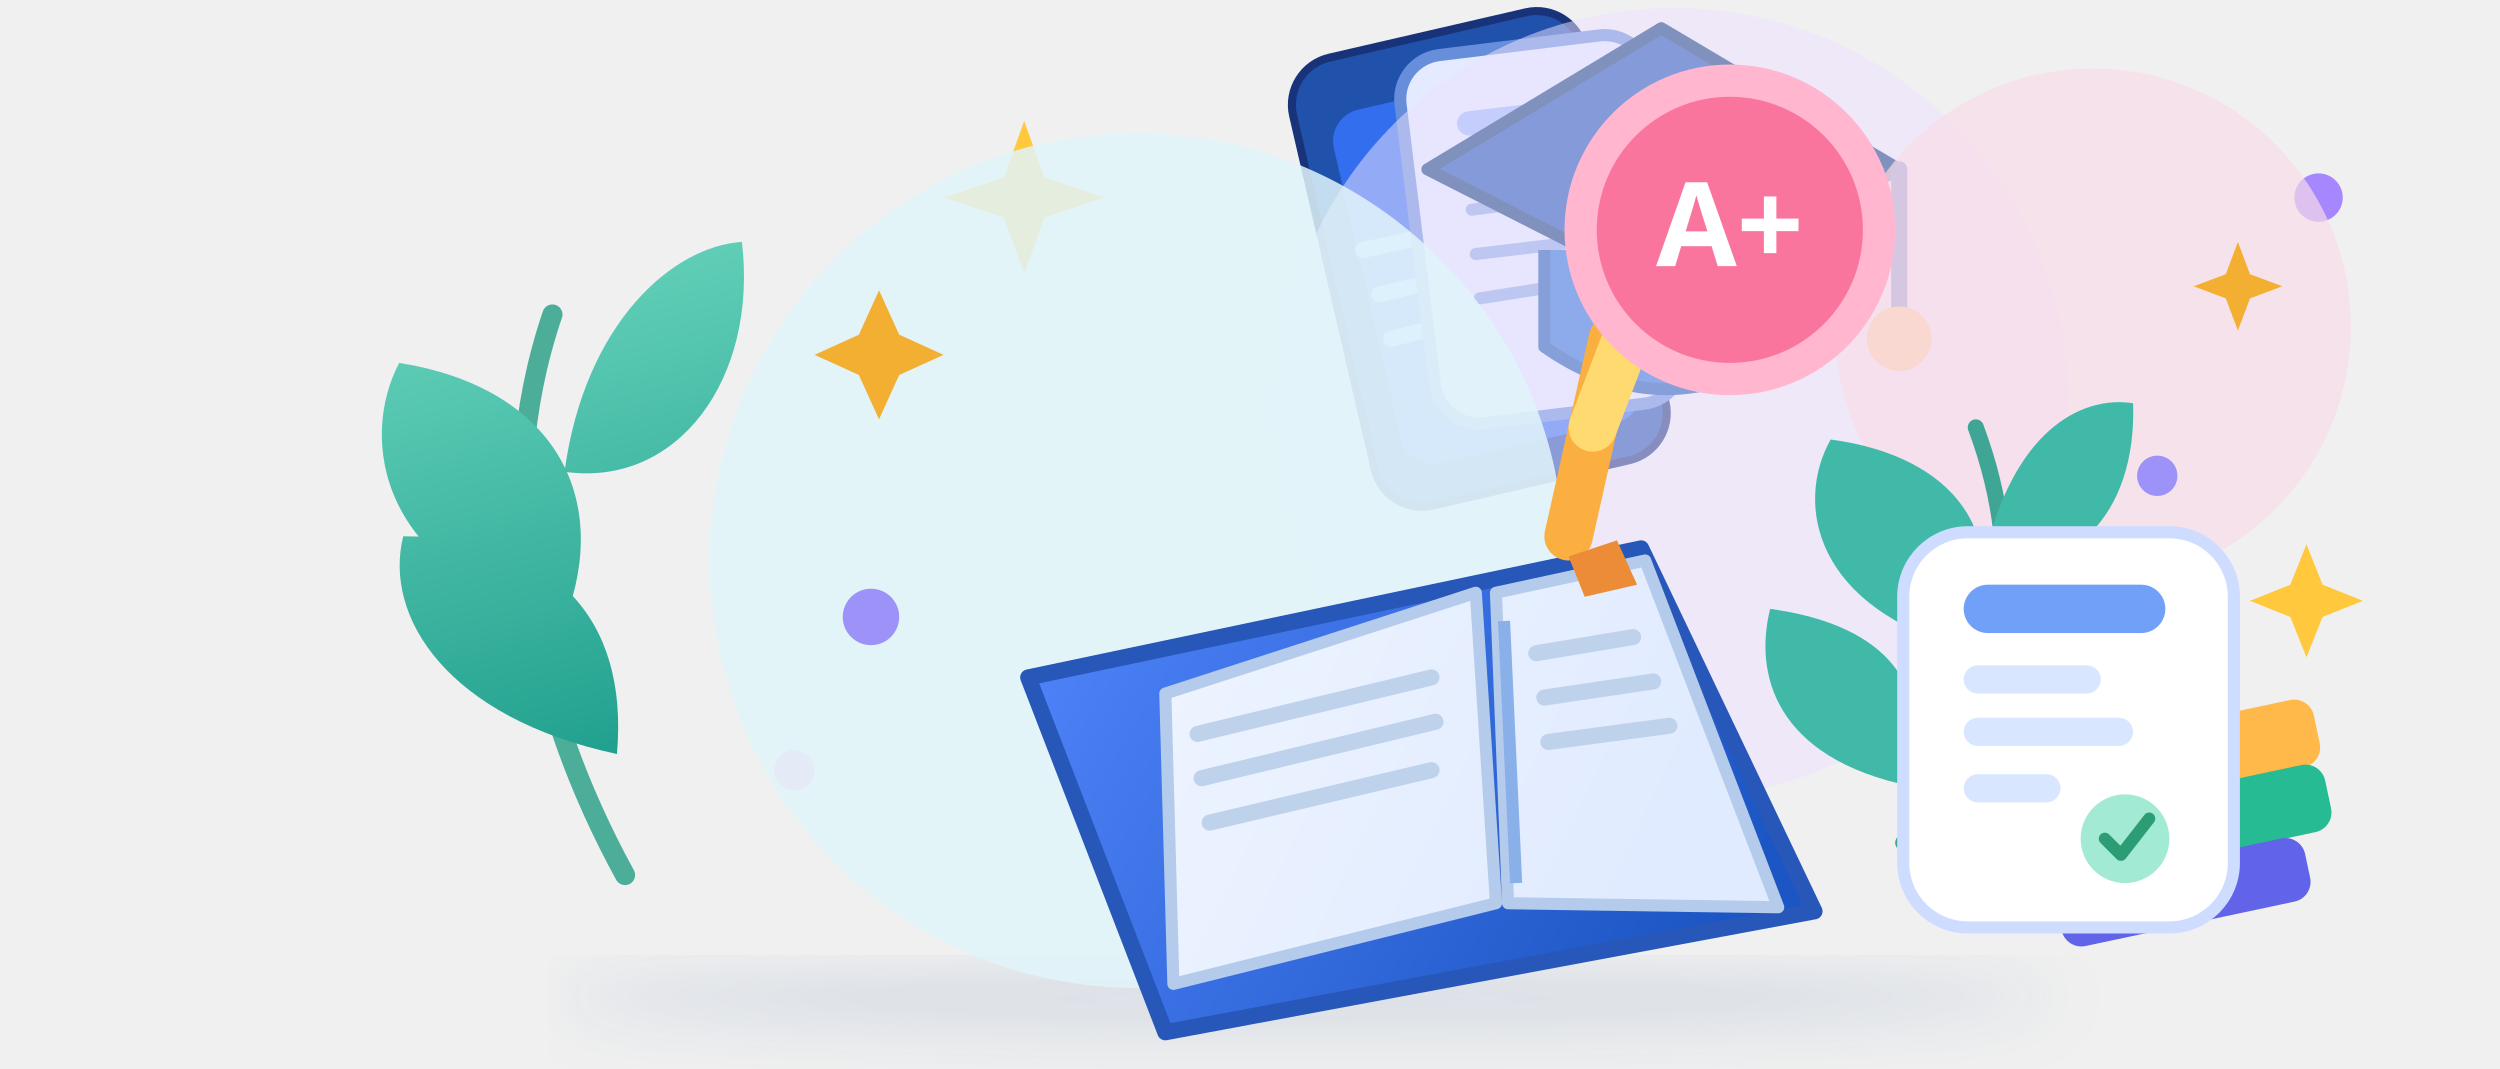
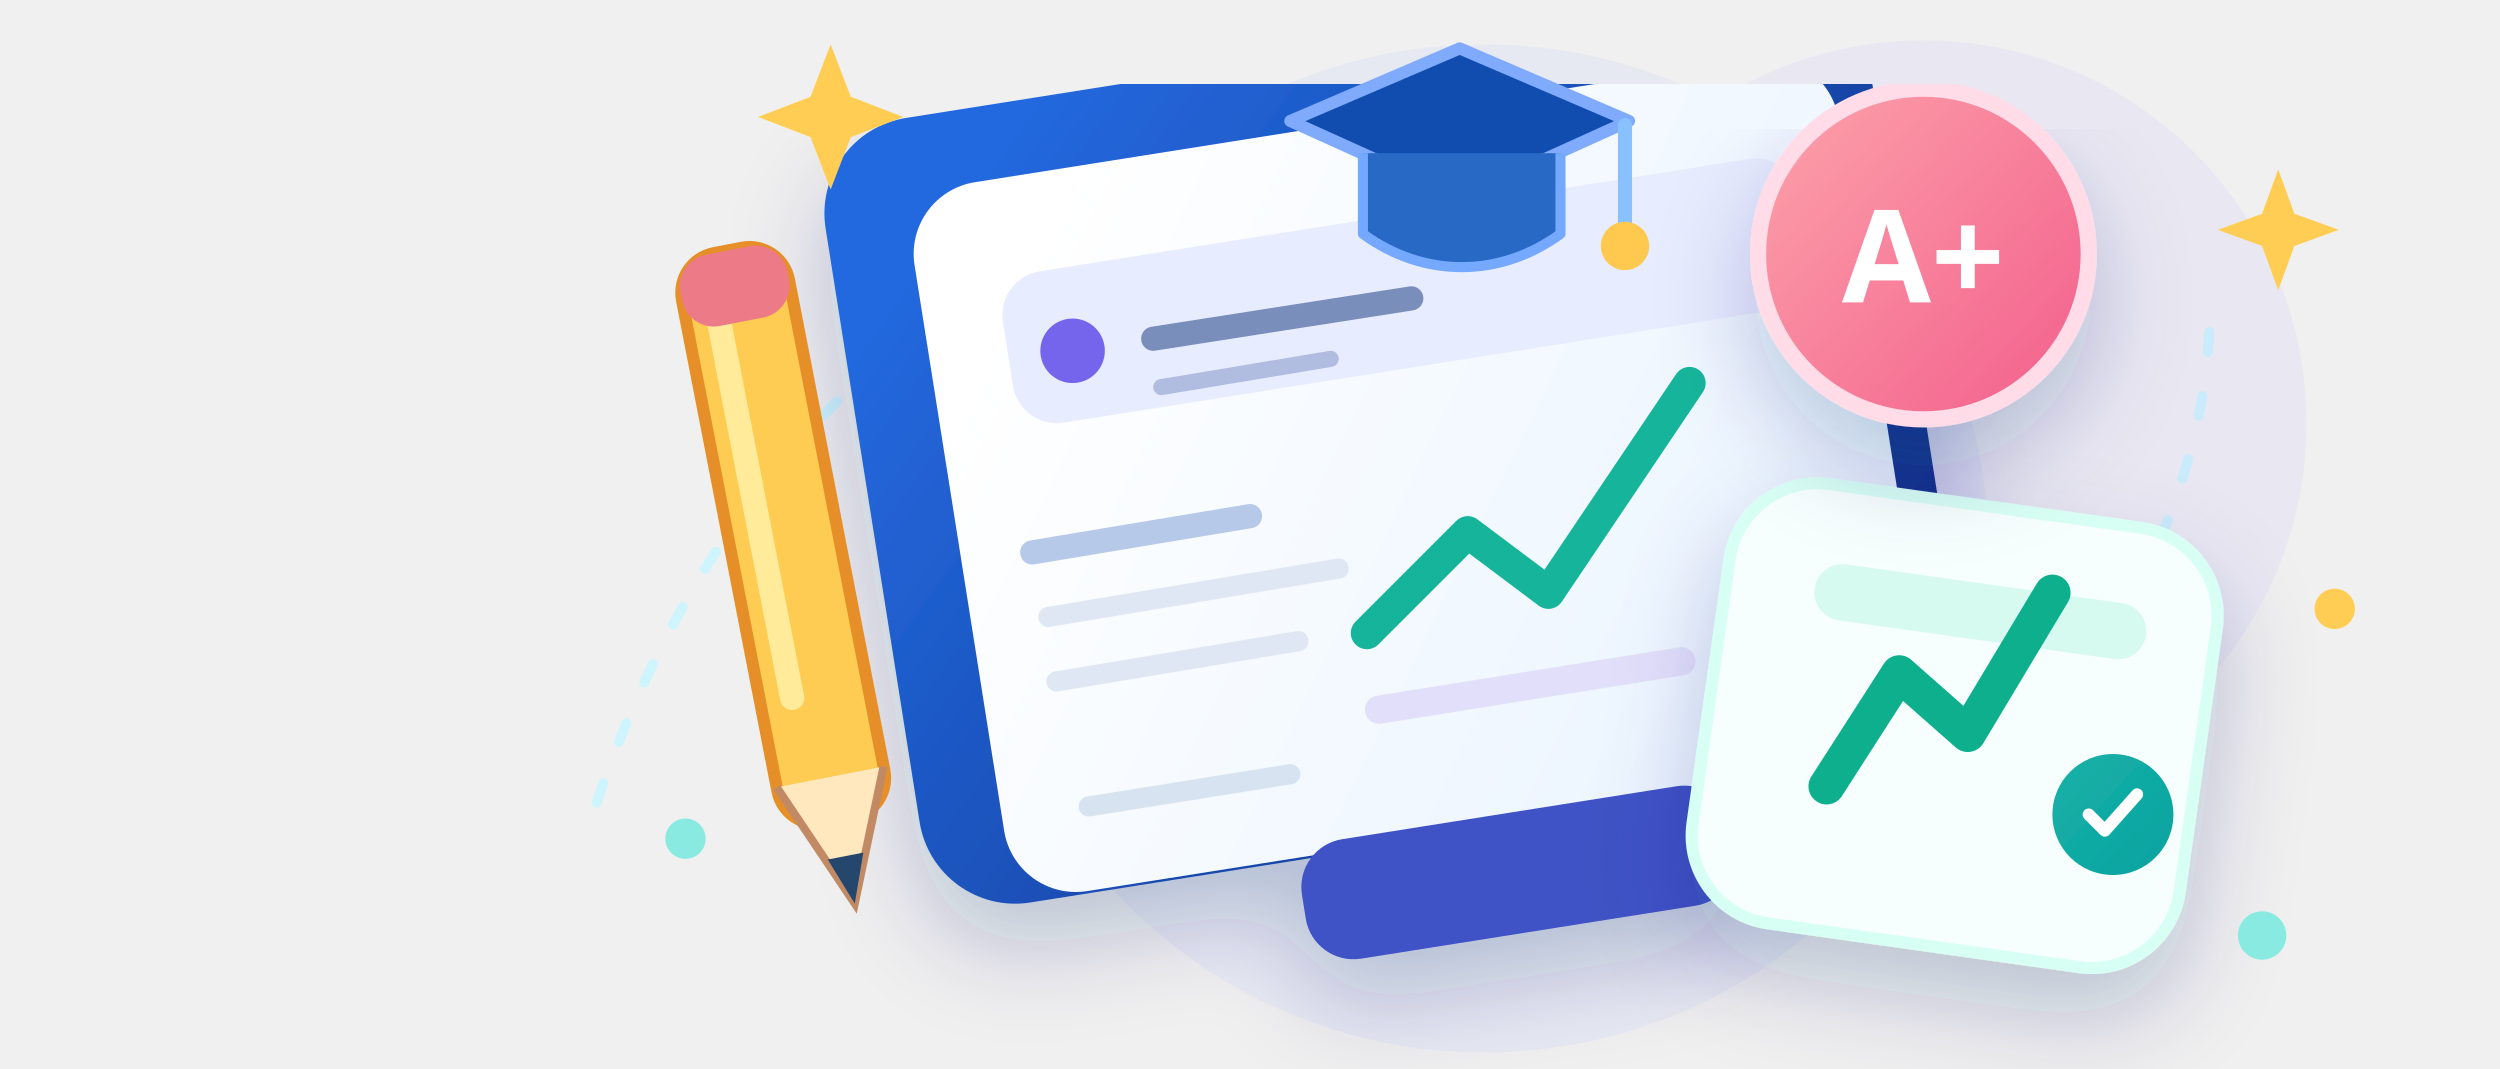
- <svg xmlns="http://www.w3.org/2000/svg" width="620" height="265" viewBox="0 0 620 265" fill="none" role="img" aria-label="Sổ học tập và thành tích học sinh">
+ <svg xmlns="http://www.w3.org/2000/svg" width="620" height="265" viewBox="0 0 620 265" role="img" aria-label="Academic studio: sách, thành tích và biểu đồ học tập" fill="none">
  <defs>
-     <linearGradient id="paper" x1="130" y1="98" x2="403" y2="229" gradientUnits="userSpaceOnUse">
-       <stop stop-color="#fff" />
-       <stop offset="1" stop-color="#e0ebff" />
+     <linearGradient id="iris" x1="213" y1="13" x2="512" y2="246" gradientUnits="userSpaceOnUse">
+       <stop stop-color="#8478F6" />
+       <stop offset=".52" stop-color="#5655DD" />
+       <stop offset="1" stop-color="#295DBE" />
    </linearGradient>
-     <linearGradient id="blue" x1="243" y1="165" x2="437" y2="253" gradientUnits="userSpaceOnUse">
-       <stop stop-color="#7c9eff" />
-       <stop offset="1" stop-color="#2e62df" />
+     <linearGradient id="sapphire" x1="243" y1="48" x2="438" y2="240" gradientUnits="userSpaceOnUse">
+       <stop stop-color="#2368DE" />
+       <stop offset="1" stop-color="#102E82" />
    </linearGradient>
-     <linearGradient id="cover" x1="253" y1="122" x2="428" y2="227" gradientUnits="userSpaceOnUse">
-       <stop stop-color="#5488ff" />
-       <stop offset="1" stop-color="#1c55c4" />
+     <linearGradient id="paper" x1="251" y1="69" x2="465" y2="218" gradientUnits="userSpaceOnUse">
+       <stop stop-color="#FFFFFF" />
+       <stop offset="1" stop-color="#E6F2FF" />
    </linearGradient>
-     <linearGradient id="leaf" x1="133" y1="55" x2="173" y2="205" gradientUnits="userSpaceOnUse">
-       <stop stop-color="#6ad5bd" />
-       <stop offset="1" stop-color="#159787" />
+     <linearGradient id="mint" x1="428" y1="68" x2="564" y2="191" gradientUnits="userSpaceOnUse">
+       <stop stop-color="#4BE3BE" />
+       <stop offset="1" stop-color="#08A2A0" />
    </linearGradient>
-     <filter id="shadow" x="0" y="0" width="620" height="265">
-       <feGaussianBlur stdDeviation="8" />
+     <linearGradient id="peach" x1="412" y1="0" x2="512" y2="90" gradientUnits="userSpaceOnUse">
+       <stop stop-color="#FFB7B4" />
+       <stop offset="1" stop-color="#F4668F" />
+     </linearGradient>
+     <linearGradient id="gold" x1="165" y1="9" x2="240" y2="89" gradientUnits="userSpaceOnUse">
+       <stop stop-color="#FFDB6A" />
+       <stop offset="1" stop-color="#FF9B38" />
+     </linearGradient>
+     <filter id="shadow" x="145" y="21" width="430" height="250" filterUnits="userSpaceOnUse">
+       <feDropShadow dx="0" dy="11" stdDeviation="12" flood-color="#142771" flood-opacity=".22" />
    </filter>
+     <pattern id="dots" x="0" y="0" width="16" height="16" patternUnits="userSpaceOnUse">
+       <circle cx="1.5" cy="1.5" r="1.5" fill="#D9E7FF" fill-opacity=".7" />
+     </pattern>
  </defs>
-   <g opacity=".98">
-     <rect x="318" y="17" width="74" height="114" rx="12" fill="#1C4FAA" transform="rotate(-13 318 17)" stroke="#142F77" stroke-width="2" />
-     <rect x="329" y="29" width="61" height="90" rx="8" fill="#2E6BEE" transform="rotate(-13 329 29)" />
-     <path d="M338 62l37-8M342 73l30-7M345 84l32-8" stroke="#91D4FF" stroke-width="4" stroke-linecap="round" />
-     <rect x="346" y="15" width="62" height="92" rx="11" fill="#E3EAFF" transform="rotate(-7 346 15)" stroke="#648CD9" stroke-width="3" />
-     <rect x="361" y="28" width="31" height="6" rx="3" fill="#96B6F7" transform="rotate(-7 361 28)" />
-     <path d="M365 52l23-3M366 63l25-3M367 74l19-3" stroke="#8BAAE3" stroke-width="3" stroke-linecap="round" />
-     <path d="m354 42 58-35 59 35-58 30-59-30Z" fill="#104DAE" stroke="#083675" stroke-width="3" stroke-linejoin="round" />
-     <path d="M383 62v24q30 21 61 0V62" fill="#226BD5" stroke="#1455AE" stroke-width="3" stroke-linejoin="round" />
-     <path d="M471 42v40" stroke="#174C9E" stroke-width="4" stroke-linecap="round" />
-     <circle cx="471" cy="84" r="8" fill="#FDBB30" />
-     <rect x="519" y="184" width="55" height="17" rx="5" fill="#FFB846" transform="rotate(-12 519 184)" />
-     <rect x="513" y="202" width="64" height="17" rx="5" fill="#22BA91" transform="rotate(-12 513 202)" />
-     <rect x="509" y="220" width="63" height="16" rx="5" fill="#5E61E9" transform="rotate(-12 509 220)" />
+   <circle cx="368" cy="136" r="125" fill="#A1B6FF" fill-opacity=".12" />
+   <circle cx="477" cy="105" r="95" fill="#B1A9FC" fill-opacity=".12" />
+   <path d="M148 199C182 98 256 45 345 38" stroke="#C8F5FF" stroke-opacity=".85" stroke-width="2.5" stroke-dasharray="5 11" stroke-linecap="round" />
+   <path d="M480 211c38-36 67-83 68-132" stroke="#C2ECFF" stroke-opacity=".8" stroke-width="2.5" stroke-dasharray="5 11" stroke-linecap="round" />
+   <g filter="url(#shadow)">
+     <rect x="201" y="33" width="262" height="197" rx="24" fill="url(#sapphire)" transform="rotate(-9 201 33)" />
+     <rect x="224" y="48" width="232" height="178" rx="18" fill="url(#paper)" transform="rotate(-9 224 48)" />
+     <rect x="247" y="69" width="200" height="38" rx="11" fill="#E8ECFF" transform="rotate(-9 247 69)" />
+     <circle cx="266" cy="87" r="8" fill="#7465ED" />
+     <path d="M286 84l64-10" stroke="#7A8EBC" stroke-width="6" stroke-linecap="round" />
+     <path d="M288 96l42-7" stroke="#B0BCE0" stroke-width="4" stroke-linecap="round" />
+     <path d="m256 137 54-9" stroke="#B6C9E9" stroke-width="6" stroke-linecap="round" />
+     <path d="m260 153 72-12" stroke="#E0E7F4" stroke-width="5" stroke-linecap="round" />
+     <path d="m262 169 60-10" stroke="#E0E7F4" stroke-width="5" stroke-linecap="round" />
+     <path d="m270 200 50-8" stroke="#D8E3F1" stroke-width="5" stroke-linecap="round" />
+     <path d="m339 157 25-25 20 15 35-52" stroke="#14B59B" stroke-width="8" stroke-linecap="round" stroke-linejoin="round" />
+     <path d="M342 176l75-12" stroke="#E2DFFB" stroke-width="7" stroke-linecap="round" />
+     <rect x="321" y="210" width="108" height="30" rx="12" fill="#4153C6" transform="rotate(-9 321 210)" />
  </g>
-   <g fill="#FFC83D">
-     <path d="m254 30 5 14 15 5-15 5-5 14-5-14-15-5 15-5Z" />
-     <path d="m572 135 4 10 10 4-10 4-4 10-4-10-10-4 10-4Z" />
+   <g filter="url(#shadow)">
+     <rect x="432" y="117" width="122" height="110" rx="22" fill="#F7FFFE" stroke="#D8FFF4" stroke-width="3" transform="rotate(8 432 117)" />
+     <rect x="451" y="139" width="83" height="14" rx="7" fill="#D7FAF0" transform="rotate(8 451 139)" />
+     <path d="m453 195 18-28 17 15 21-35" stroke="#0CAF8D" stroke-width="9" stroke-linecap="round" stroke-linejoin="round" />
+     <circle cx="524" cy="202" r="15" fill="url(#mint)" />
+     <path d="m518 202 4 4 8-9" stroke="white" stroke-width="3" stroke-linecap="round" stroke-linejoin="round" />
  </g>
-   <circle cx="197" cy="191" r="5" fill="#FFB4DC" />
-   <circle cx="575" cy="49" r="6" fill="#A787FF" />
-   <ellipse cx="323" cy="247" rx="187" ry="10" fill="#446aa1" opacity=".14" filter="url(#shadow)" />
-   <circle cx="415" cy="100" r="98" fill="#ebe0ff" opacity=".52" />
-   <circle cx="282" cy="139" r="106" fill="#e1f5fa" opacity=".85" />
-   <circle cx="519" cy="81" r="64" fill="#f9dce7" opacity=".68" />
-   <path d="M155 217c-23-42-34-92-18-139" stroke="#4cae99" stroke-width="5" stroke-linecap="round" />
-   <path d="M140 154c-46-12-51-45-41-64 38 6 53 33 41 64ZM140 117c5-37 27-56 44-57 4 34-16 61-44 57ZM153 187c-42-9-58-34-53-54 37 0 56 20 53 54Z" fill="url(#leaf)" />
-   <path d="M472 209c26-35 31-68 18-103" stroke="#3fa695" stroke-width="4" stroke-linecap="round" />
-   <path d="M488 161c-38-10-43-36-34-52 30 4 46 23 34 52ZM492 139c7-32 24-41 37-39 1 28-16 44-37 39ZM474 195c-34-7-39-28-35-44 29 4 41 19 35 44Z" fill="#41b9a8" />
-   <path d="M255 168 407 136l43 90-161 30-34-88Z" fill="url(#cover)" stroke="#2757b8" stroke-width="4" stroke-linejoin="round" />
-   <path d="m289 172 2 72 80-20-5-77-77 25ZM371 147l3 77 67 1-33-86-37 8Z" fill="url(#paper)" stroke="#b5cbeb" stroke-width="3" stroke-linejoin="round" />
-   <path d="m297 182 58-14M298 193l58-14M300 204l55-13M381 162l24-4M383 173l27-4M384 184l30-4" stroke="#bfd2ec" stroke-width="4" stroke-linecap="round" />
-   <path d="m373 154 3 65" stroke="#89b0e8" stroke-width="3" />
-   <path d="m389 133 11-49" stroke="#faaf40" stroke-width="12" stroke-linecap="round" />
-   <path d="m395 106 11-29" stroke="#ffda70" stroke-width="12" stroke-linecap="round" />
-   <path d="m389 138 12-4 5 11-13 3-4-10Z" fill="#ed8c36" />
-   <circle cx="429" cy="57" r="41" fill="#ffb6ce" />
-   <circle cx="429" cy="57" r="33" fill="#fa759d" />
-   <text x="429" y="66" fill="#fff" font-family="system-ui,sans-serif" font-weight="850" font-size="29" text-anchor="middle">A+</text>
-   <rect x="472" y="132" width="82" height="98" rx="16" fill="#fff" stroke="#cddcff" stroke-width="3" />
-   <rect x="487" y="145" width="50" height="12" rx="6" fill="#71a0f8" />
-   <rect x="487" y="165" width="34" height="7" rx="3.5" fill="#d8e7ff" />
-   <rect x="487" y="178" width="42" height="7" rx="3.5" fill="#d8e7ff" />
-   <rect x="487" y="192" width="24" height="7" rx="3.5" fill="#d8e7ff" />
-   <circle cx="527" cy="208" r="11" fill="#a2ead3" />
-   <path d="m522 208 4 4 7-9" stroke="#2c9c75" stroke-width="3" stroke-linecap="round" stroke-linejoin="round" />
-   <g fill="#f3af32">
-     <path d="m218 72 5 11 11 5-11 5-5 11-5-11-11-5 11-5Z" />
-     <path d="m555 60 3 8 8 3-8 3-3 8-3-8-8-3 8-3Z" />
+   <g filter="url(#shadow)">
+     <circle cx="477" cy="63" r="41" fill="url(#peach)" stroke="#FFDCE7" stroke-width="4" />
+     <text x="477" y="75" text-anchor="middle" font-size="32" font-weight="850" font-family="system-ui,sans-serif" fill="white">A+</text>
  </g>
-   <g fill="#9c92f7">
-     <circle cx="216" cy="153" r="7" />
-     <circle cx="535" cy="118" r="5" />
+   <g transform="translate(164 48) rotate(-11)">
+     <rect x="0" y="17" width="27" height="144" rx="10" fill="#FFCC53" stroke="#E68F28" stroke-width="3" />
+     <rect x="5" y="19" width="6" height="113" rx="3" fill="#FFF1A7" opacity=".85" />
+     <rect x="0" y="17" width="27" height="18" rx="8" fill="#ED7A87" />
+     <path d="m0 150 13.5 32L27 150" fill="#FFE7BE" stroke="#C18964" stroke-width="2" />
+     <path d="m9 170 4.5 12 4.5-12" fill="#25476E" />
+   </g>
+   <g fill="#FFCD54">
+     <path d="m206 11 5 13 13 5-13 5-5 13-5-13-13-5 13-5Z" />
+     <path d="m565 42 4 11 11 4-11 4-4 11-4-11-11-4 11-4Z" />
+     <circle cx="579" cy="151" r="5" />
+   </g>
+   <g fill="#88EAE0">
+     <circle cx="170" cy="208" r="5" />
+     <circle cx="561" cy="232" r="6" />
+   </g>
+   <g transform="translate(320 18)">
+     <path d="m0 12 42-18 42 18-42 19Z" fill="#104DAE" stroke="#80ABFC" stroke-width="3" stroke-linejoin="round" />
+     <path d="M18 20v20c15 11 34 11 49 0V20" fill="#2869C5" stroke="#74A9FF" stroke-width="2.5" stroke-linejoin="round" />
+     <path d="M83 13v25" stroke="#89C1FF" stroke-width="3.5" stroke-linecap="round" />
+     <circle cx="83" cy="43" r="6" fill="#FFC84F" />
  </g>
</svg>
